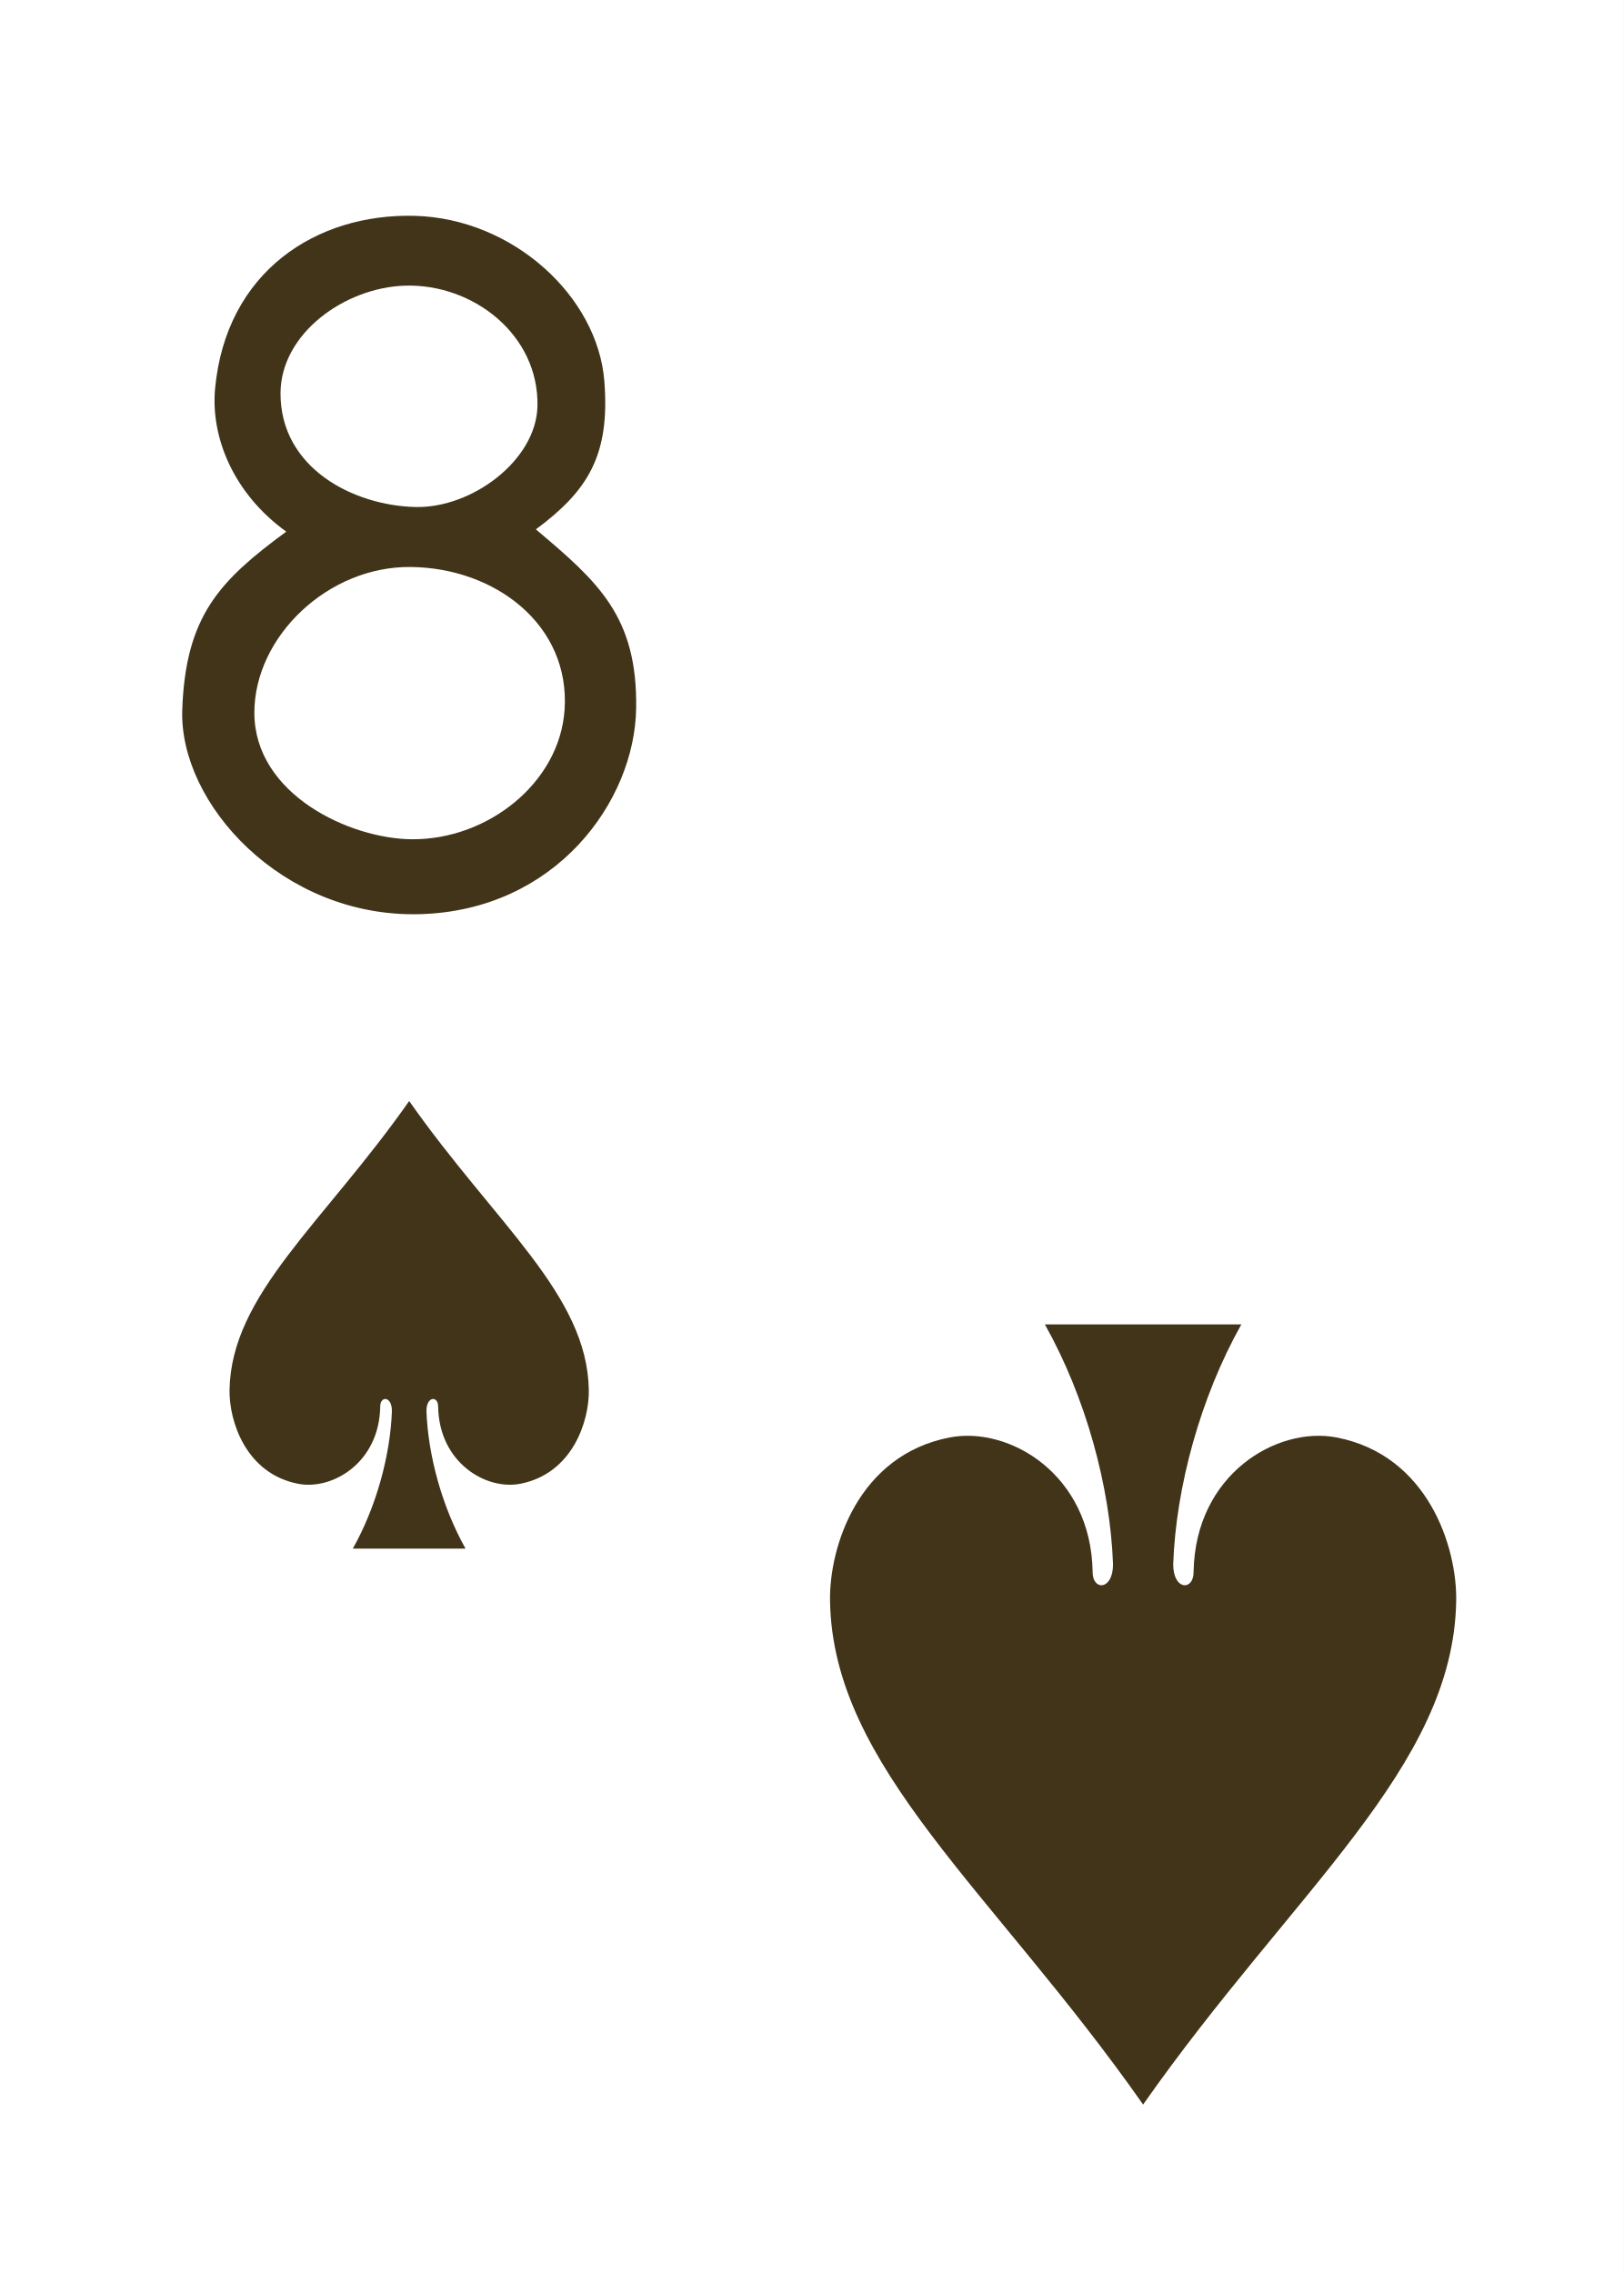
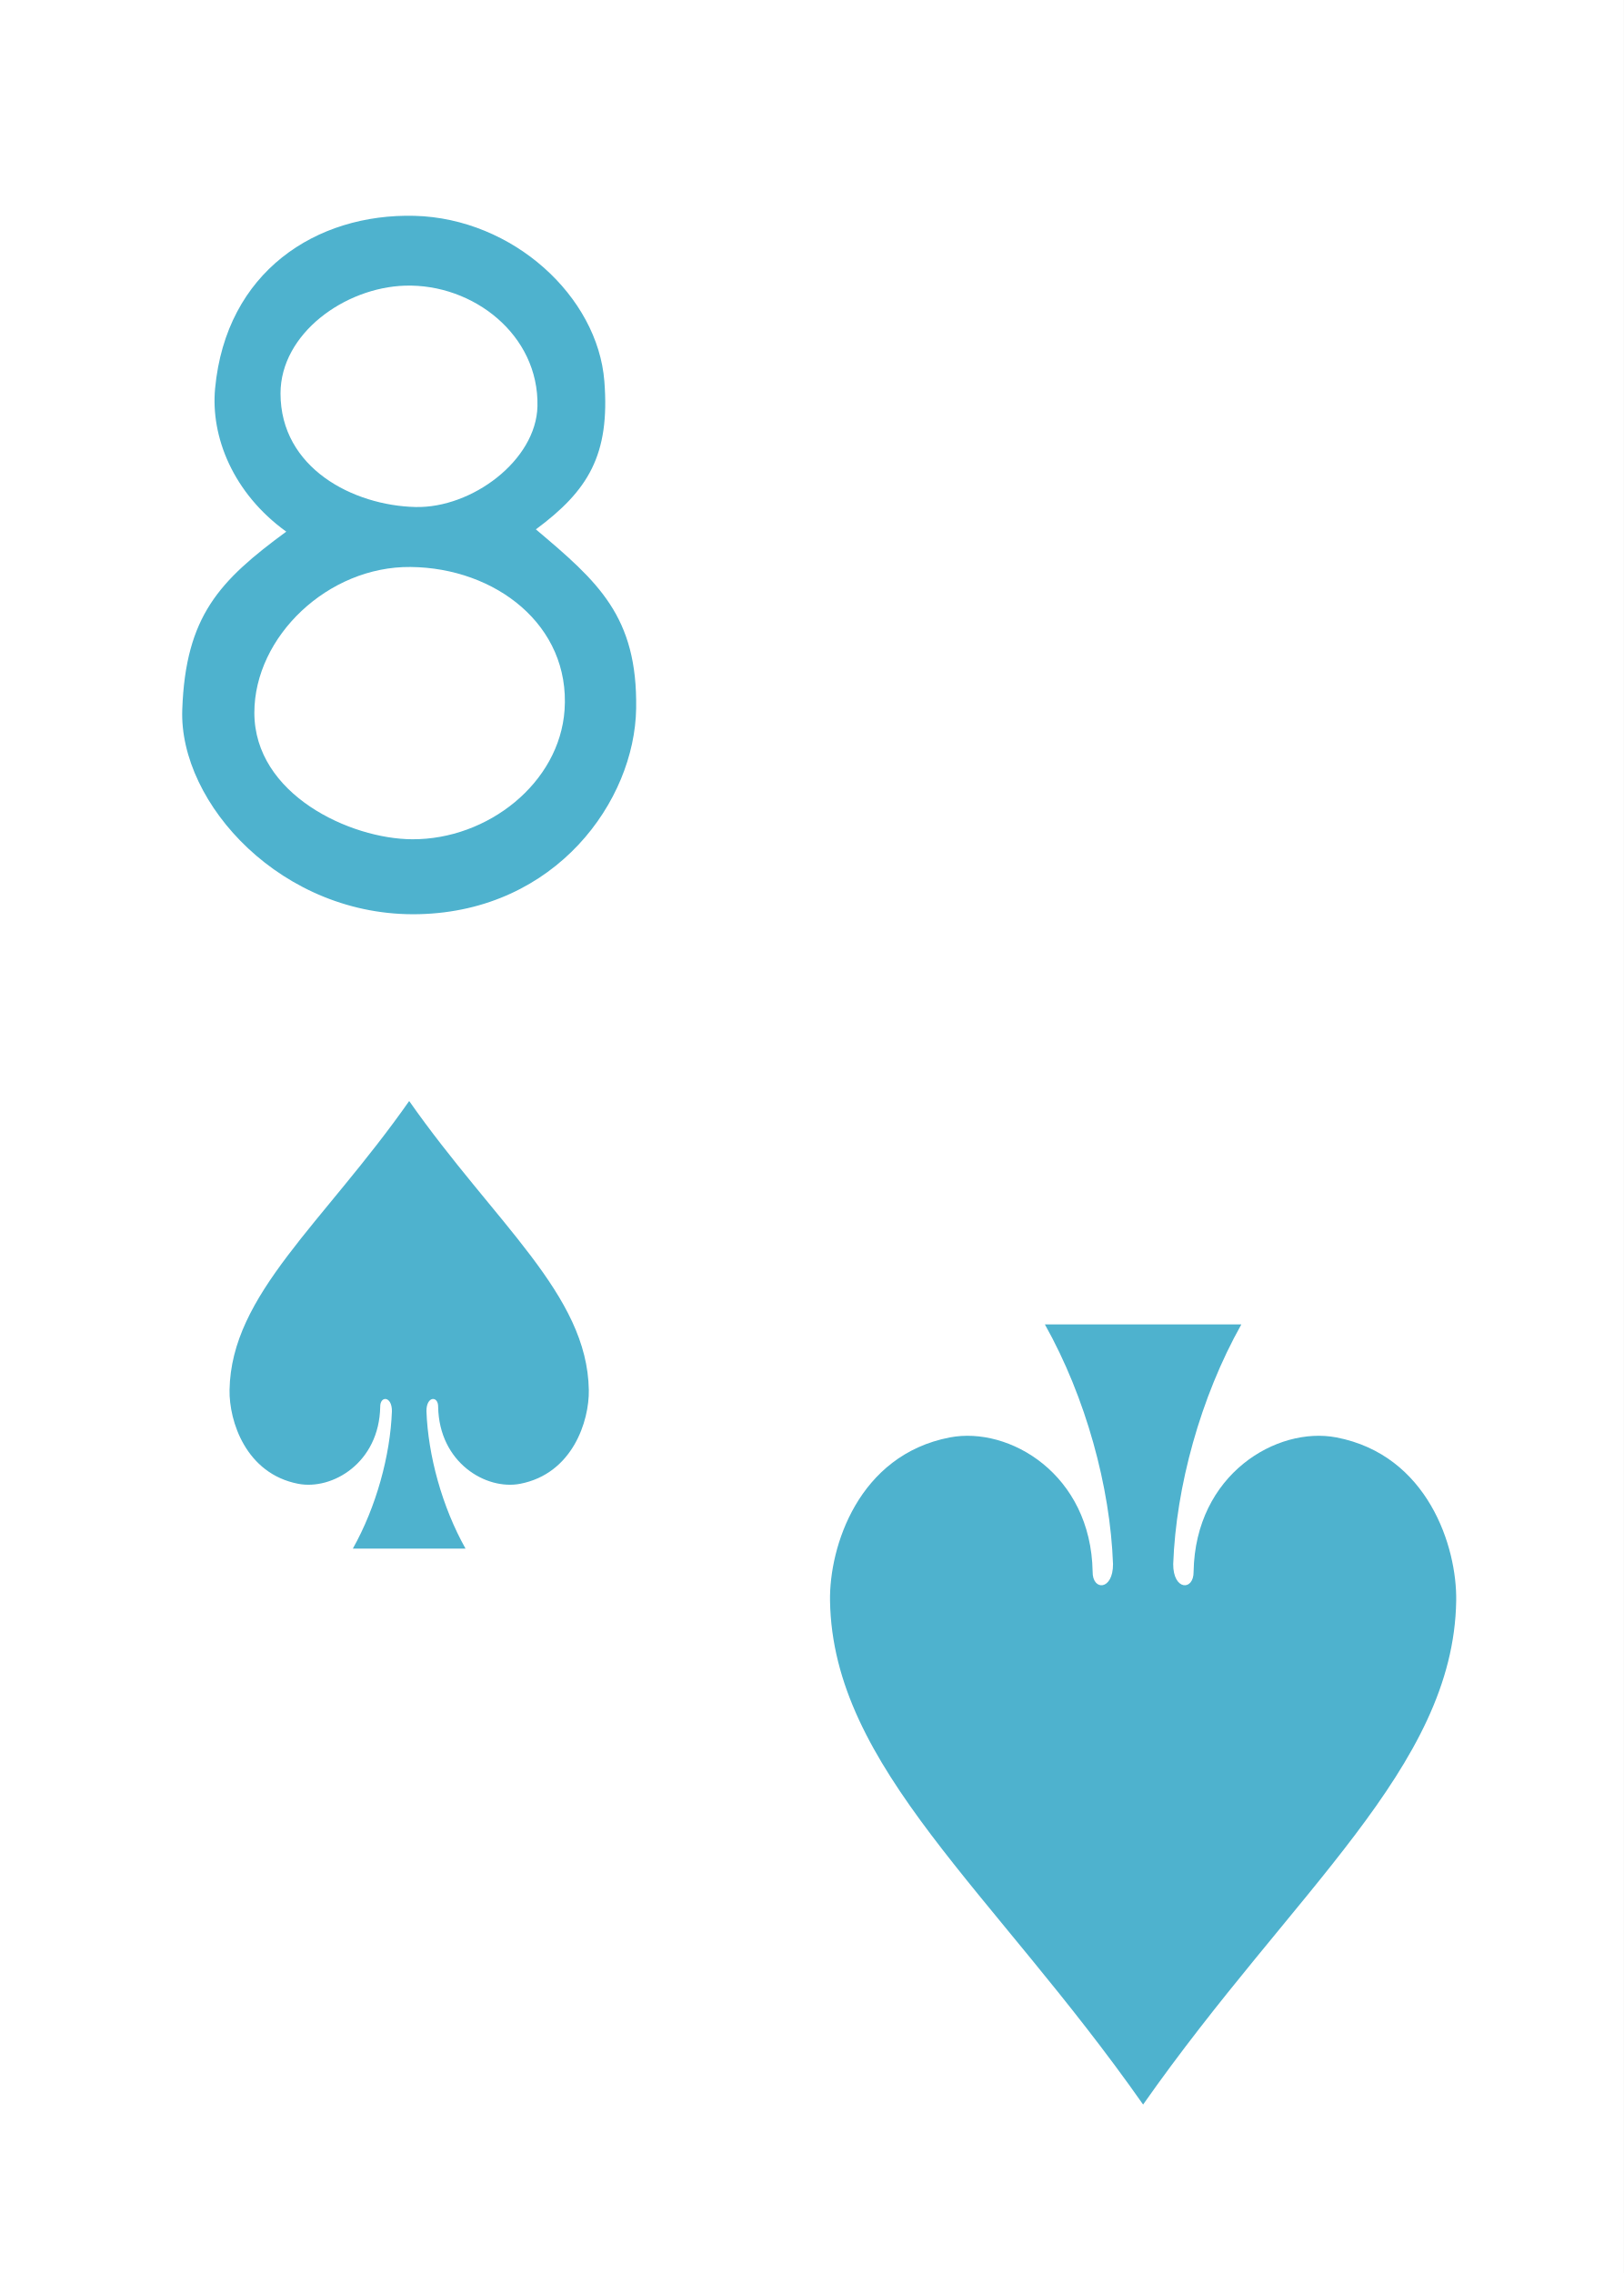
<svg xmlns="http://www.w3.org/2000/svg" width="250" height="350" viewBox="0 0 250 350" fill="none">
-   <g clip-path="url(#clip0_81_4012)">
+   <g clip-path="url(#clip0_104_5321)">
    <rect width="250" height="350" fill="white" />
-     <path d="M28.062 109.272C28.573 94.834 33.794 89.418 44.073 81.863C35.873 75.948 32.415 67.228 33.119 59.806C34.808 41.833 48.687 32.849 63.831 33.233C78.987 33.635 92.032 45.649 93.05 58.709C93.934 70.062 90.561 75.542 82.507 81.513C92.066 89.584 98.171 94.885 97.945 109.106C97.72 123.327 85.62 140.25 64.534 140.766C43.448 141.283 27.538 123.711 28.062 109.272ZM86.924 109.324C87.825 96.252 76.268 87.434 63.223 87.306C50.522 87.169 39.162 98.01 39.162 109.747C39.162 122.35 53.941 129.201 63.487 129.231C75.09 129.283 86.14 120.579 86.924 109.324ZM82.75 62.56C82.997 51.561 72.848 43.67 62.372 43.985C53.057 44.272 43.206 51.374 43.189 60.575C43.189 72.095 54.402 77.848 63.977 78.07C72.668 78.265 82.553 70.878 82.75 62.56Z" fill="#413419" />
-     <path d="M63 169.538C49.752 188.43 35.578 199.302 35.342 214.041C35.263 218.814 37.844 226.926 45.926 228.479C51.17 229.482 58.39 225.237 58.541 216.615C58.518 214.898 60.358 214.943 60.341 217.295C60.094 224.096 57.941 232.015 54.323 238.461C60.108 238.461 65.892 238.461 71.677 238.461C68.059 232.015 65.906 224.096 65.659 217.295C65.641 214.943 67.482 214.898 67.459 216.615C67.61 225.237 74.83 229.482 80.074 228.479C88.156 226.926 90.737 218.814 90.658 214.041C90.422 199.302 76.248 188.43 63 169.538Z" fill="#413419" />
-     <path d="M176 324.062C199.089 291.135 223.793 272.187 224.204 246.499C224.341 238.18 219.844 224.042 205.757 221.336C196.618 219.588 184.035 226.986 183.772 242.014C183.812 245.005 180.604 244.928 180.634 240.828C181.064 228.974 184.817 215.173 191.123 203.938C181.041 203.938 170.959 203.938 160.877 203.938C167.184 215.173 170.936 228.974 171.366 240.828C171.396 244.928 168.188 245.005 168.228 242.014C167.966 226.986 155.382 219.588 146.243 221.336C132.156 224.042 127.659 238.18 127.796 246.499C128.207 272.187 152.911 291.135 176 324.062Z" fill="#413419" />
+     <path d="M28.062 109.272C28.573 94.834 33.794 89.418 44.073 81.863C35.873 75.948 32.415 67.228 33.119 59.806C34.808 41.833 48.687 32.849 63.831 33.233C78.987 33.635 92.032 45.649 93.05 58.709C93.934 70.062 90.561 75.542 82.507 81.513C92.066 89.584 98.171 94.885 97.945 109.106C97.72 123.327 85.62 140.25 64.534 140.766C43.448 141.283 27.538 123.711 28.062 109.272ZM86.924 109.324C87.825 96.252 76.268 87.434 63.223 87.306C50.522 87.169 39.162 98.01 39.162 109.747C39.162 122.35 53.941 129.201 63.487 129.231C75.09 129.283 86.14 120.579 86.924 109.324ZM82.75 62.56C82.997 51.561 72.848 43.67 62.372 43.985C53.057 44.272 43.206 51.374 43.189 60.575C43.189 72.095 54.402 77.848 63.977 78.07C72.668 78.265 82.553 70.878 82.75 62.56Z" fill="#4EB2CE" />
+     <path d="M63 169.538C49.752 188.43 35.578 199.302 35.342 214.041C35.263 218.814 37.844 226.926 45.926 228.479C51.17 229.482 58.39 225.237 58.541 216.615C58.518 214.898 60.358 214.943 60.341 217.295C60.094 224.096 57.941 232.015 54.323 238.461C60.108 238.461 65.892 238.461 71.677 238.461C68.059 232.015 65.906 224.096 65.659 217.295C65.641 214.943 67.482 214.898 67.459 216.615C67.61 225.237 74.83 229.482 80.074 228.479C88.156 226.926 90.737 218.814 90.658 214.041C90.422 199.302 76.248 188.43 63 169.538Z" fill="#4EB2CE" />
+     <path d="M176 324.062C199.089 291.135 223.793 272.187 224.204 246.499C224.341 238.18 219.844 224.042 205.757 221.336C196.618 219.588 184.035 226.986 183.772 242.014C183.812 245.005 180.604 244.928 180.634 240.828C181.064 228.974 184.817 215.173 191.123 203.938C181.041 203.938 170.959 203.938 160.877 203.938C167.184 215.173 170.936 228.974 171.366 240.828C171.396 244.928 168.188 245.005 168.228 242.014C167.966 226.986 155.382 219.588 146.243 221.336C132.156 224.042 127.659 238.18 127.796 246.499C128.207 272.187 152.911 291.135 176 324.062Z" fill="#4EB2CE" />
  </g>
  <defs>
-     <clipPath id="clip0_81_4012">
+     <clipPath id="clip0_104_5321">
      <rect width="250" height="350" fill="white" />
    </clipPath>
  </defs>
</svg>
